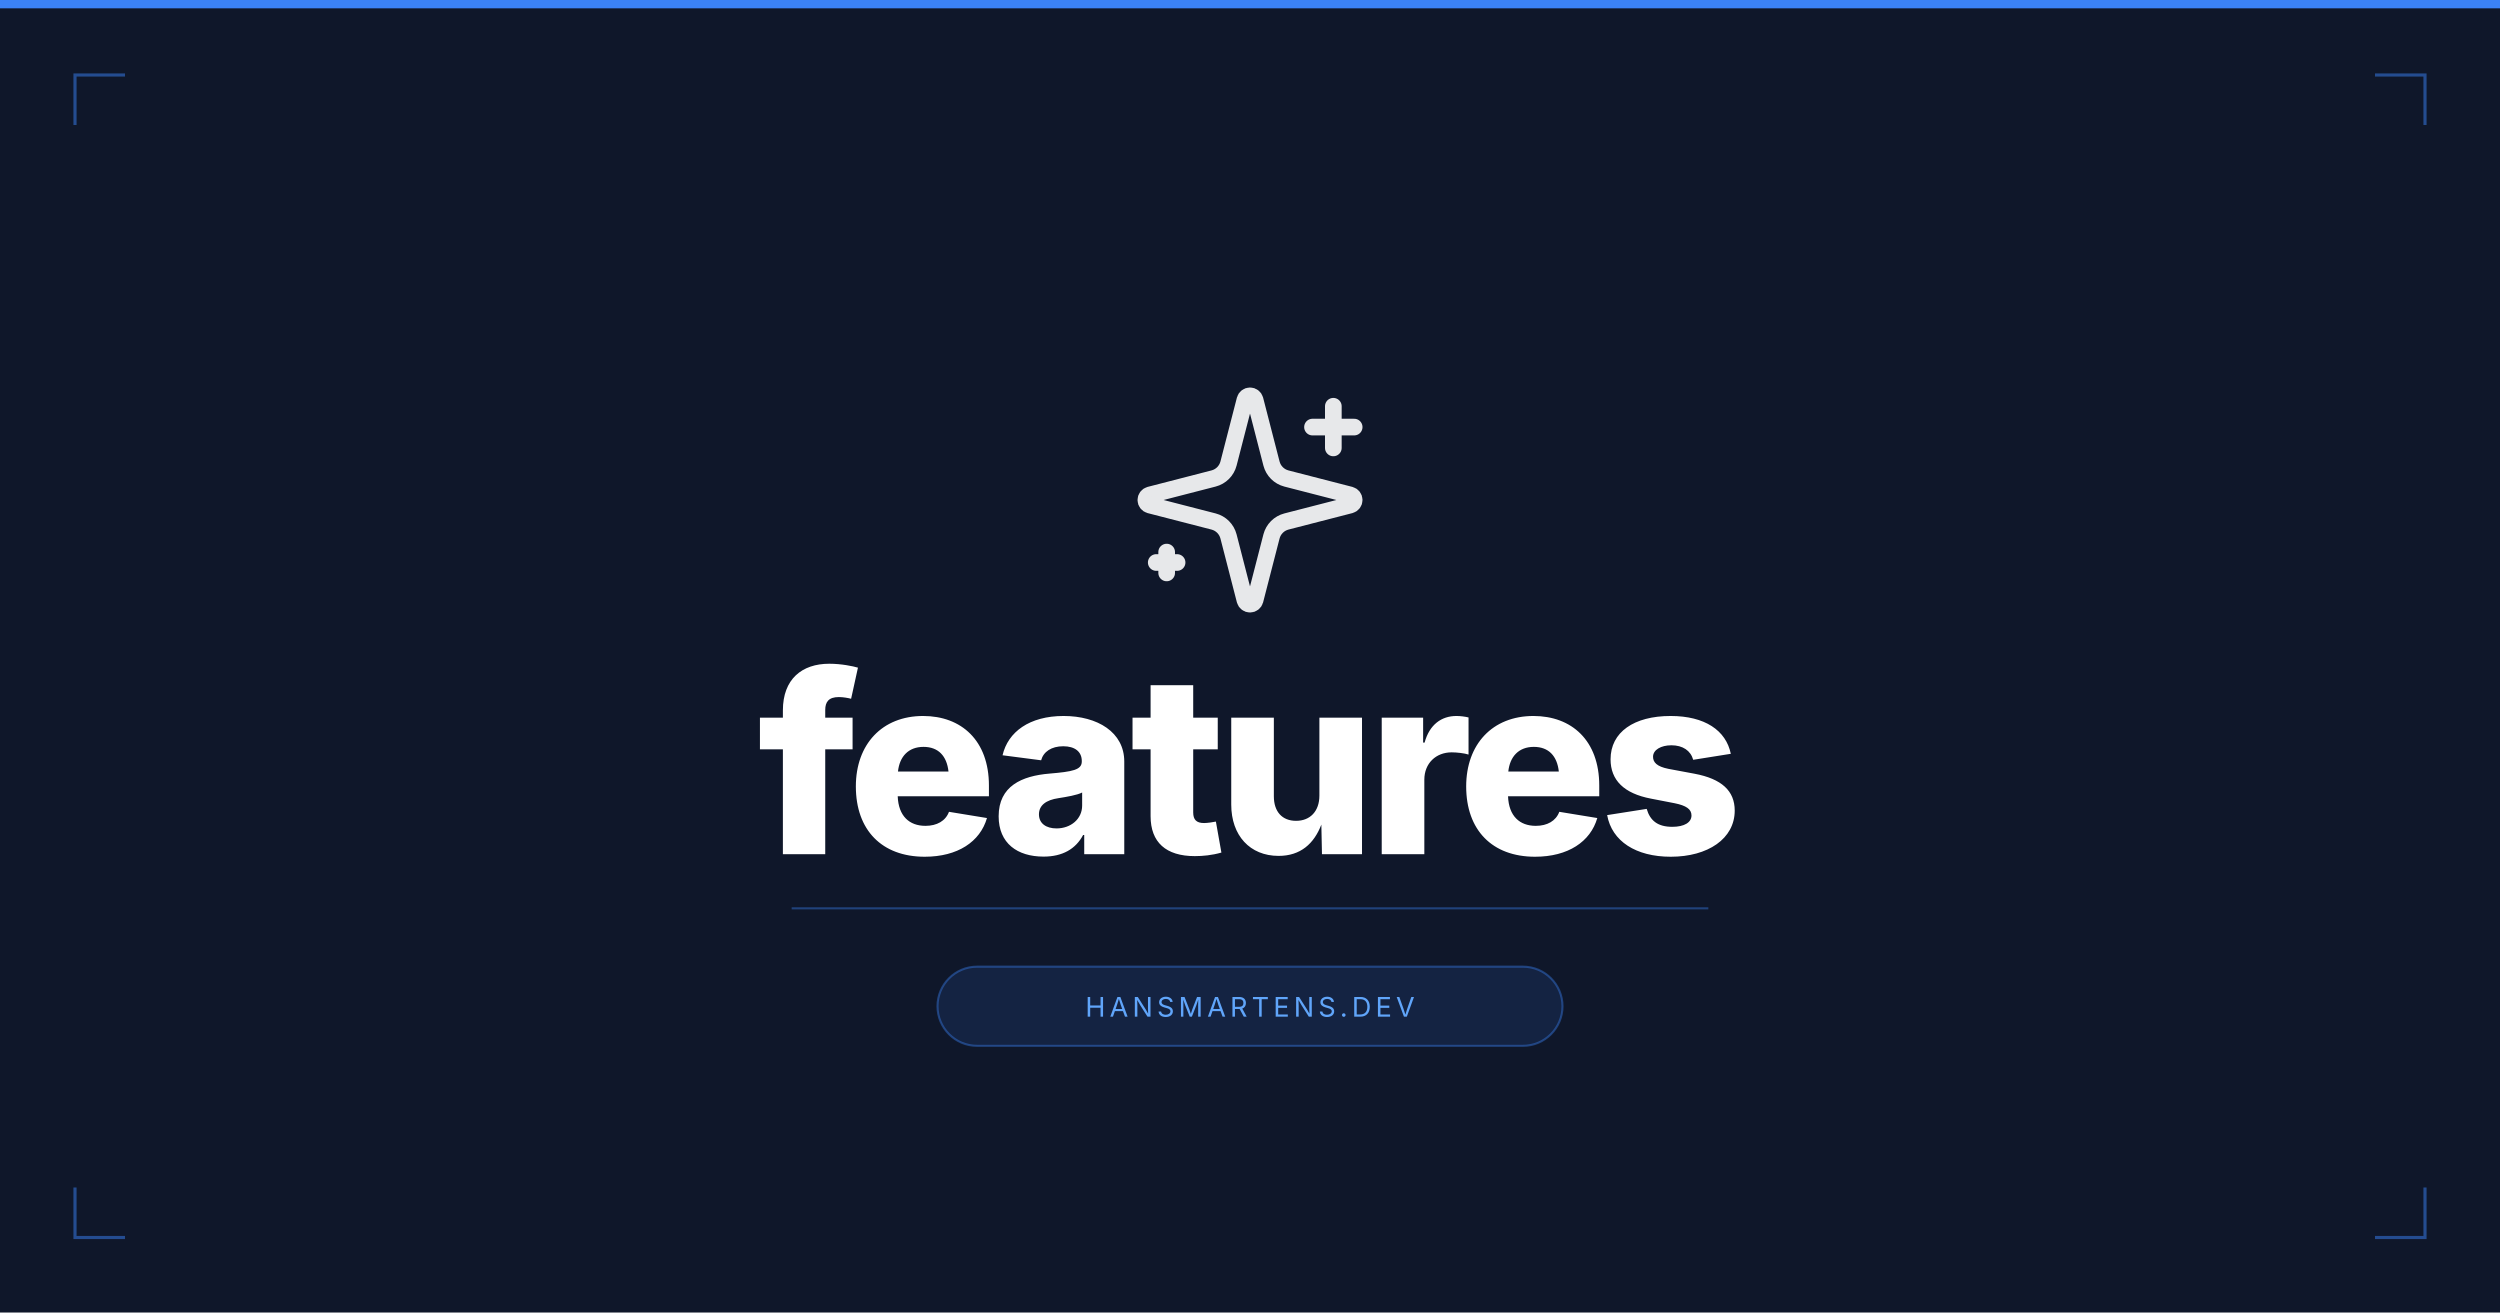
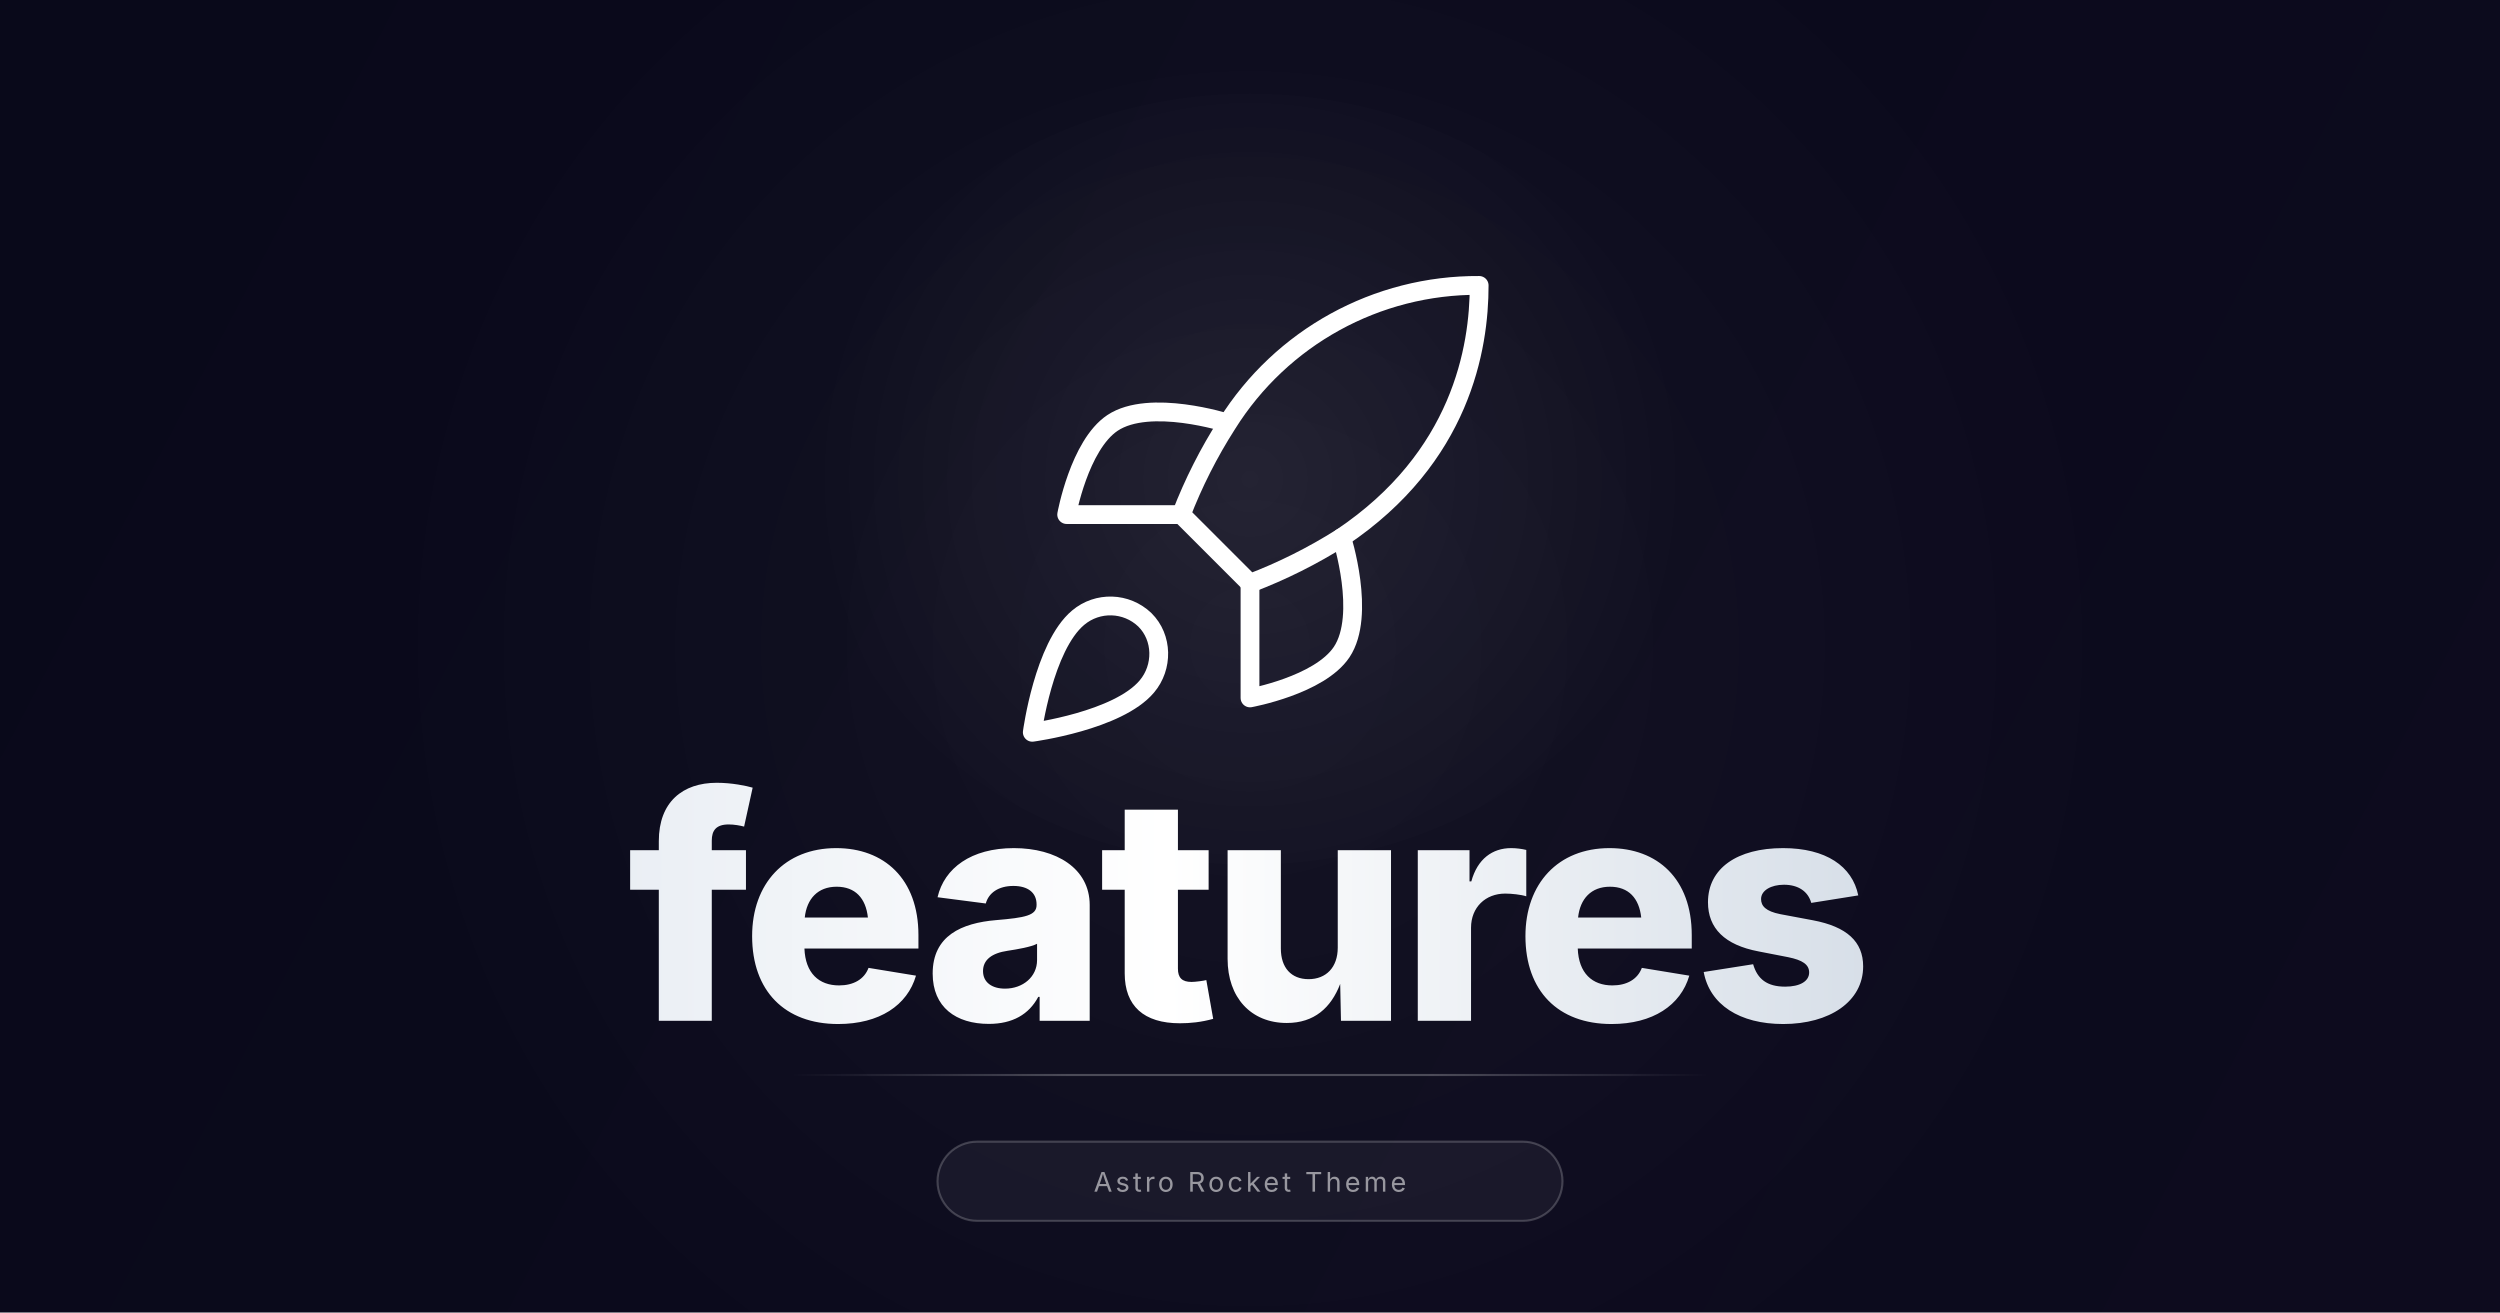
<svg xmlns="http://www.w3.org/2000/svg" width="1200" height="630" viewBox="0 0 1200 630" fill="none">
-   <rect width="1200" height="630" fill="#0f172a" />
-   <rect x="0" y="0" width="1200" height="4" fill="#3b82f6" />
-   <g transform="translate(540, 180) scale(5)" stroke="#ffffff" stroke-width="1.6" stroke-linecap="round" stroke-linejoin="round" fill="none" opacity="0.9">
-     <path d="M9.937 15.5A2 2 0 0 0 8.5 14.063l-6.135-1.582a.5.5 0 0 1 0-.962L8.5 9.936A2 2 0 0 0 9.937 8.5l1.582-6.135a.5.5 0 0 1 .963 0L14.063 8.5A2 2 0 0 0 15.5 9.937l6.135 1.581a.5.5 0 0 1 0 .964L15.5 14.063a2 2 0 0 0-1.437 1.437l-1.582 6.135a.5.5 0 0 1-.963 0z" />
-     <path d="M20 3v4" />
-     <path d="M22 5h-4" />
-     <path d="M4 17v2" />
-     <path d="M5 18H3" />
+   <defs>
+     <linearGradient id="bg" x1="0" y1="0" x2="1200" y2="630" gradientUnits="userSpaceOnUse">
+       <stop offset="0%" stop-color="#09091a" />
+       <stop offset="100%" stop-color="#0d0b1e" />
+     </linearGradient>
+     <radialGradient id="glowMain" cx="600" cy="310" r="420" gradientUnits="userSpaceOnUse">
+       <stop offset="0%" stop-color="#ffffff" stop-opacity="0.04" />
+       <stop offset="100%" stop-color="#ffffff" stop-opacity="0" />
+     </radialGradient>
+     <radialGradient id="glowIcon" cx="600" cy="230" r="210" gradientUnits="userSpaceOnUse">
+       <stop offset="0%" stop-color="#ffffff" stop-opacity="0.07" />
+       <stop offset="100%" stop-color="#ffffff" stop-opacity="0" />
+     </radialGradient>
+     <linearGradient id="textGrad" x1="200" y1="0" x2="1000" y2="0" gradientUnits="userSpaceOnUse">
+       <stop offset="0%" stop-color="#e2e8f0" />
+       <stop offset="45%" stop-color="#ffffff" />
+       <stop offset="100%" stop-color="#cbd5e1" />
+     </linearGradient>
+     <linearGradient id="lineGrad" x1="380" y1="0" x2="820" y2="0" gradientUnits="userSpaceOnUse">
+       <stop offset="0%" stop-color="#ffffff" stop-opacity="0" />
+       <stop offset="30%" stop-color="#ffffff" stop-opacity="0.25" />
+       <stop offset="70%" stop-color="#ffffff" stop-opacity="0.25" />
+       <stop offset="100%" stop-color="#ffffff" stop-opacity="0" />
+     </linearGradient>
+   </defs>
+   <rect width="1200" height="630" fill="url(#bg)" />
+   <rect width="1200" height="630" fill="url(#glowMain)" />
+   <ellipse cx="600" cy="230" rx="210" ry="185" fill="url(#glowIcon)" />
+   <g transform="translate(468, 115) scale(11)" stroke="#ffffff" stroke-width="0.82" stroke-linecap="round" stroke-linejoin="round" fill="none">
+     <path d="M4.5 16.5c-1.5 1.26-2 5-2 5s3.74-.5 5-2c.71-.84.7-2.13-.09-2.91a2.18 2.18 0 0 0-2.91-.09z" />
+     <path d="m12 15-3-3a22 22 0 0 1 2-3.95A12.88 12.88 0 0 1 22 2c0 2.72-.78 7.5-6 11a22.35 22.35 0 0 1-4 2z" />
+     <path d="M9 12H4s.55-3.03 2-4c1.62-1.08 5 0 5 0" />
+     <path d="M12 15v5s3.03-.55 4-2c1.08-1.62 0-5 0-5" />
  </g>
-   <text x="600" y="410" font-family="system-ui, -apple-system, sans-serif" font-size="120" font-weight="800" fill="#ffffff" text-anchor="middle" letter-spacing="-4">features</text>
-   <line x1="380" y1="436" x2="820" y2="436" stroke="#3b82f6" stroke-width="1" stroke-opacity="0.4" />
-   <rect x="450" y="464" width="300" height="38" rx="19" fill="#3b82f6" fill-opacity="0.12" stroke="#3b82f6" stroke-opacity="0.4" stroke-width="1" />
-   <text x="600" y="488" font-family="system-ui, -apple-system, sans-serif" font-size="13" fill="#60a5fa" text-anchor="middle" letter-spacing="2">HANSMARTENS.DEV</text>
-   <path d="M 36 60 L 36 36 L 60 36" stroke="#3b82f6" stroke-width="1.5" fill="none" stroke-opacity="0.5" />
-   <path d="M 1140 36 L 1164 36 L 1164 60" stroke="#3b82f6" stroke-width="1.5" fill="none" stroke-opacity="0.5" />
-   <path d="M 36 570 L 36 594 L 60 594" stroke="#3b82f6" stroke-width="1.5" fill="none" stroke-opacity="0.5" />
-   <path d="M 1140 594 L 1164 594 L 1164 570" stroke="#3b82f6" stroke-width="1.5" fill="none" stroke-opacity="0.5" />
+   <text x="600" y="490" font-family="'Outfit Variable', 'Outfit', -apple-system, BlinkMacSystemFont, 'Segoe UI', sans-serif" font-size="150" font-weight="800" fill="url(#textGrad)" text-anchor="middle" letter-spacing="-4">features</text>
+   <line x1="380" y1="516" x2="820" y2="516" stroke="url(#lineGrad)" stroke-width="1" />
+   <rect x="450" y="548" width="300" height="38" rx="19" fill="#ffffff" fill-opacity="0.05" stroke="#ffffff" stroke-opacity="0.20" stroke-width="1" />
+   <text x="600" y="572" font-family="'Outfit Variable', 'Outfit', -apple-system, BlinkMacSystemFont, 'Segoe UI', sans-serif" font-size="13" fill="#ffffff" fill-opacity="0.55" text-anchor="middle" letter-spacing="1.5">Astro Rocket Theme</text>
</svg>
